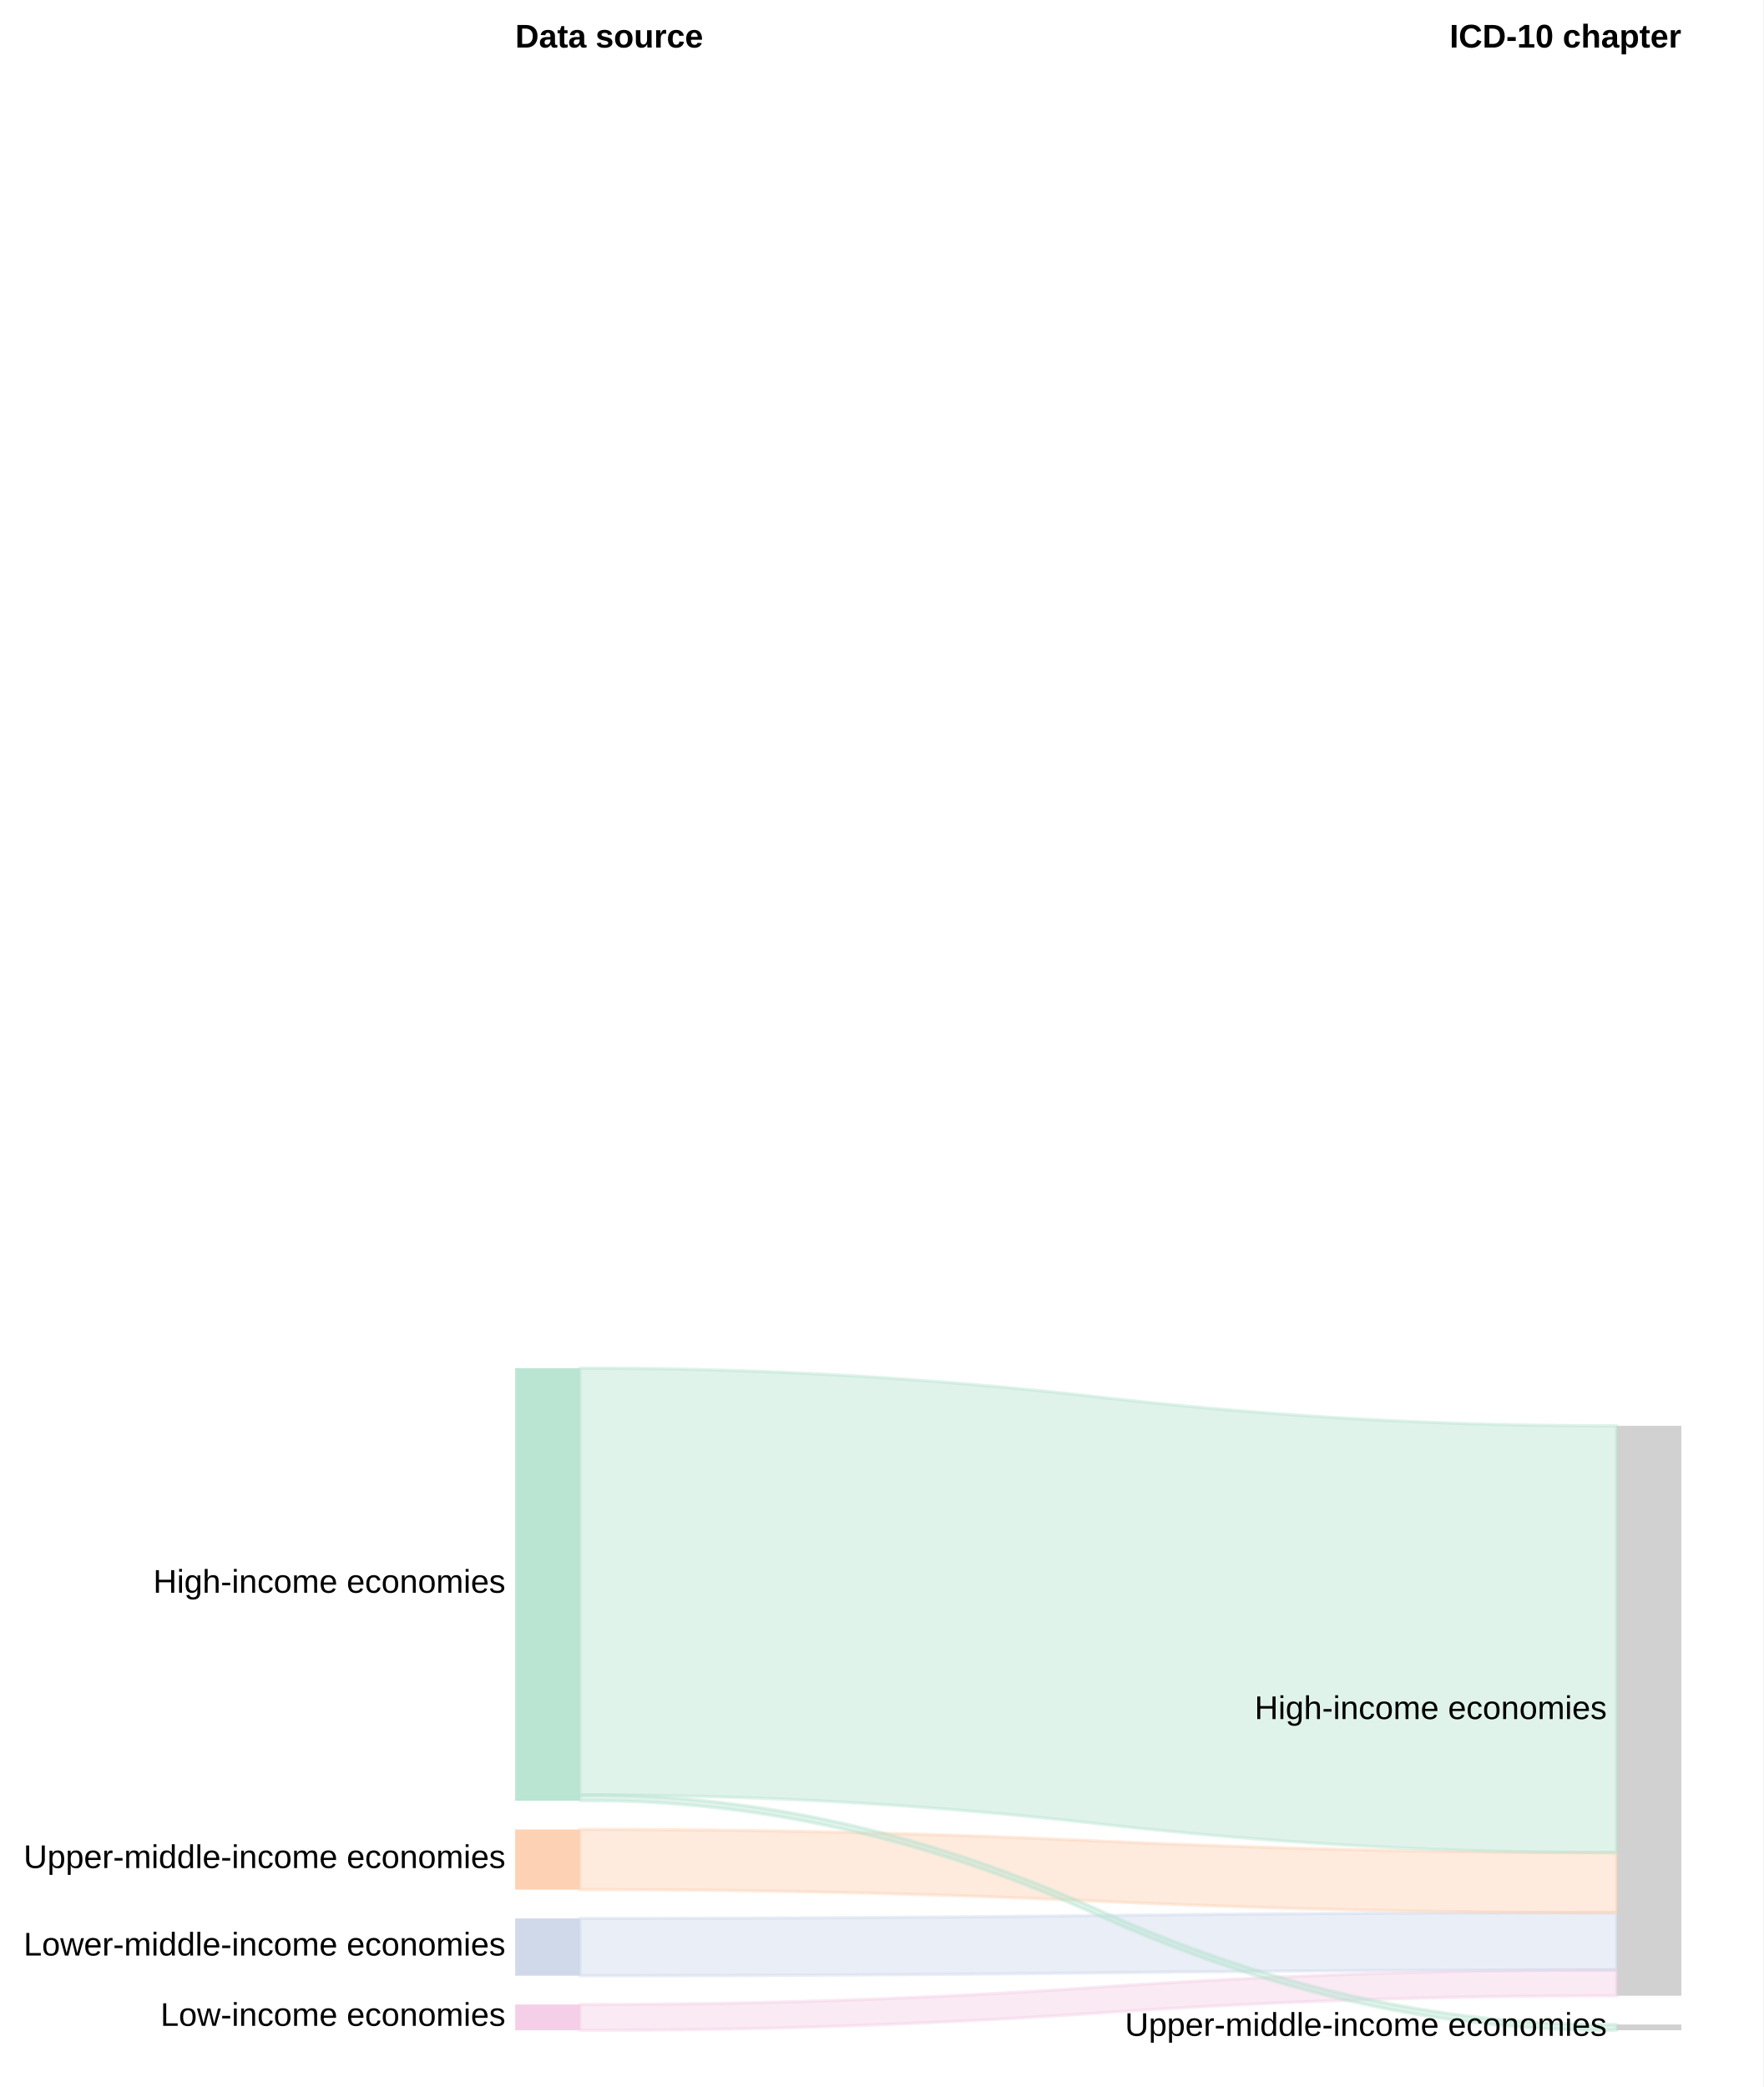
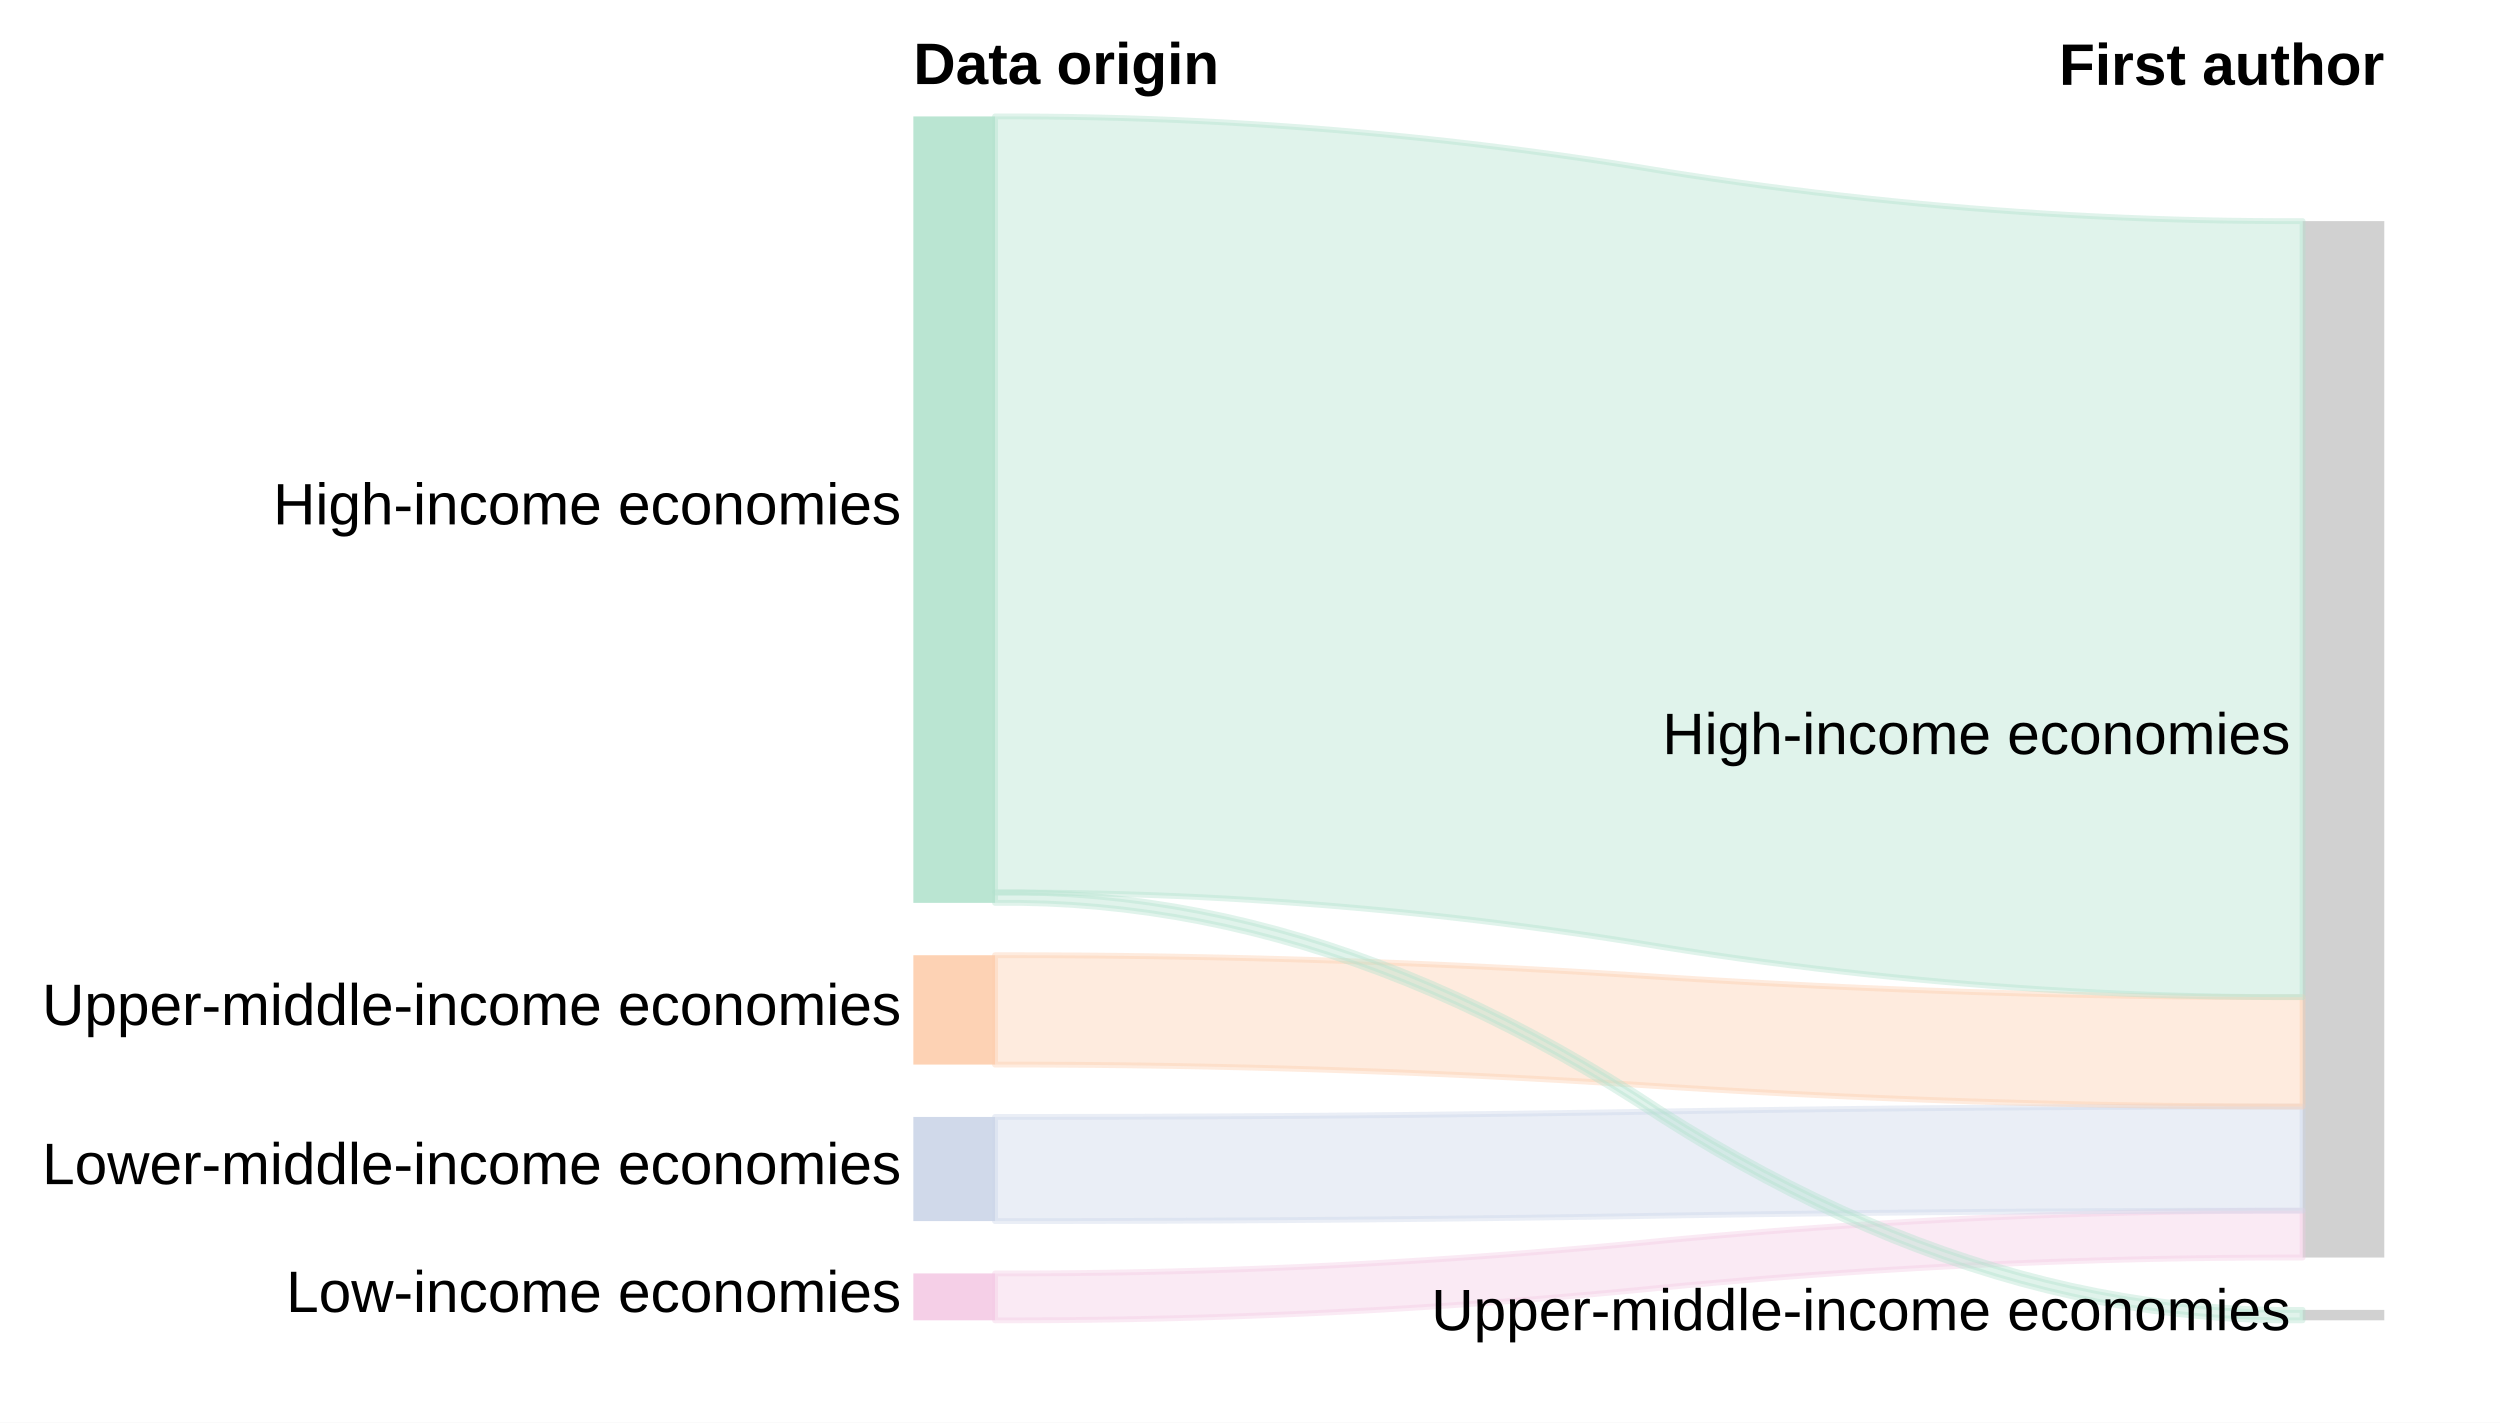
- <svg xmlns="http://www.w3.org/2000/svg" xmlns:xlink="http://www.w3.org/1999/xlink" width="536.923pt" height="635.524pt" viewBox="0 0 536.923 635.524" version="1.1">
+ <svg xmlns="http://www.w3.org/2000/svg" xmlns:xlink="http://www.w3.org/1999/xlink" width="427.032pt" height="243.008pt" viewBox="0 0 427.032 243.008" version="1.1">
  <defs>
    <style type="text/css">*{stroke-linejoin: round; stroke-linecap: butt}</style>
  </defs>
  <g id="figure_1">
    <g id="patch_1">
-       <path d="M 0 635.524  L 536.923 635.524  L 536.923 0  L 0 0  z " style="fill: #ffffff" />
+       <path d="M 0 243.008  L 427.032 243.008  L 427.032 0  L 0 0  z " style="fill: #ffffff" />
    </g>
    <g id="axes_1">
      <g id="PolyCollection_1">
-         <path d="M 156.878 610.395  L 156.878 618.244  L 176.605 618.244  L 176.605 610.395  L 176.605 610.395  L 156.878 610.395  z " clip-path="url(#p4e6291580a)" style="fill: #f4cae4; fill-opacity: 0.9" />
+         <path d="M 156.013 217.519  L 156.013 225.526  L 169.971 225.526  L 169.971 217.519  L 169.971 217.519  L 156.013 217.519  z " clip-path="url(#pedfbc799ae)" style="fill: #f4cae4; fill-opacity: 0.9" />
      </g>
      <g id="PolyCollection_2">
-         <path d="M 156.878 584.186  L 156.878 601.63  L 176.605 601.63  L 176.605 584.186  L 176.605 584.186  L 156.878 584.186  z " clip-path="url(#p4e6291580a)" style="fill: #cbd5e8; fill-opacity: 0.9" />
+         <path d="M 156.013 190.786  L 156.013 208.578  L 169.971 208.578  L 169.971 190.786  L 169.971 190.786  L 156.013 190.786  z " clip-path="url(#pedfbc799ae)" style="fill: #cbd5e8; fill-opacity: 0.9" />
      </g>
      <g id="PolyCollection_3">
-         <path d="M 156.878 557.106  L 156.878 575.421  L 176.605 575.421  L 176.605 557.106  L 176.605 557.106  L 156.878 557.106  z " clip-path="url(#p4e6291580a)" style="fill: #fdcdac; fill-opacity: 0.9" />
+         <path d="M 156.013 163.163  L 156.013 181.845  L 169.971 181.845  L 169.971 163.163  L 169.971 163.163  L 156.013 163.163  z " clip-path="url(#pedfbc799ae)" style="fill: #fdcdac; fill-opacity: 0.9" />
      </g>
      <g id="PolyCollection_4">
-         <path d="M 156.878 416.644  L 156.878 548.34  L 176.605 548.34  L 176.605 416.644  L 176.605 416.644  L 156.878 416.644  z " clip-path="url(#p4e6291580a)" style="fill: #b3e2cd; fill-opacity: 0.9" />
+         <path d="M 156.013 19.888  L 156.013 154.222  L 169.971 154.222  L 169.971 19.888  L 169.971 19.888  L 156.013 19.888  z " clip-path="url(#pedfbc799ae)" style="fill: #b3e2cd; fill-opacity: 0.9" />
      </g>
      <g id="PolyCollection_5">
-         <path d="M 492.241 616.5  L 492.241 618.244  L 511.969 618.244  L 511.969 616.5  L 511.969 616.5  L 492.241 616.5  z " clip-path="url(#p4e6291580a)" style="fill: #cccccc; fill-opacity: 0.9" />
+         <path d="M 393.31 223.746  L 393.31 225.526  L 407.269 225.526  L 407.269 223.746  L 407.269 223.746  L 393.31 223.746  z " clip-path="url(#pedfbc799ae)" style="fill: #cccccc; fill-opacity: 0.9" />
      </g>
      <g id="PolyCollection_6">
-         <path d="M 492.241 434.175  L 492.241 607.735  L 511.969 607.735  L 511.969 434.175  L 511.969 434.175  L 492.241 434.175  z " clip-path="url(#p4e6291580a)" style="fill: #cccccc; fill-opacity: 0.9" />
+         <path d="M 393.31 37.769  L 393.31 214.806  L 407.269 214.806  L 407.269 37.769  L 407.269 37.769  L 393.31 37.769  z " clip-path="url(#pedfbc799ae)" style="fill: #cccccc; fill-opacity: 0.9" />
      </g>
      <g id="PolyCollection_7">
        <defs>
-           <path id="m4eb095f1cf" d="M 176.605 -25.129  L 176.605 -17.28  L 182.794 -17.28  L 188.983 -17.297  L 195.172 -17.33  L 201.361 -17.381  L 207.55 -17.448  L 213.739 -17.532  L 219.928 -17.633  L 226.117 -17.751  L 232.306 -17.885  L 238.495 -18.037  L 244.684 -18.205  L 250.872 -18.39  L 257.061 -18.592  L 263.25 -18.81  L 269.439 -19.046  L 275.628 -19.298  L 281.817 -19.567  L 288.006 -19.853  L 294.195 -20.155  L 300.384 -20.475  L 306.573 -20.811  L 312.762 -21.164  L 318.951 -21.534  L 325.14 -21.921  L 331.329 -22.325  L 337.518 -22.745  L 343.707 -23.149  L 349.896 -23.535  L 356.085 -23.905  L 362.274 -24.258  L 368.463 -24.595  L 374.651 -24.914  L 380.84 -25.217  L 387.029 -25.503  L 393.218 -25.772  L 399.407 -26.024  L 405.596 -26.259  L 411.785 -26.478  L 417.974 -26.68  L 424.163 -26.865  L 430.352 -27.033  L 436.541 -27.184  L 442.73 -27.319  L 448.919 -27.436  L 455.108 -27.537  L 461.297 -27.621  L 467.486 -27.689  L 473.675 -27.739  L 479.864 -27.773  L 486.053 -27.79  L 492.241 -27.79  L 492.241 -35.639  L 492.241 -35.639  L 486.053 -35.639  L 479.864 -35.622  L 473.675 -35.589  L 467.486 -35.538  L 461.297 -35.471  L 455.108 -35.387  L 448.919 -35.286  L 442.73 -35.168  L 436.541 -35.034  L 430.352 -34.882  L 424.163 -34.714  L 417.974 -34.529  L 411.785 -34.327  L 405.596 -34.109  L 399.407 -33.873  L 393.218 -33.621  L 387.029 -33.352  L 380.84 -33.066  L 374.651 -32.764  L 368.463 -32.444  L 362.274 -32.108  L 356.085 -31.755  L 349.896 -31.385  L 343.707 -30.998  L 337.518 -30.594  L 331.329 -30.174  L 325.14 -29.77  L 318.951 -29.384  L 312.762 -29.014  L 306.573 -28.661  L 300.384 -28.324  L 294.195 -28.005  L 288.006 -27.702  L 281.817 -27.416  L 275.628 -27.147  L 269.439 -26.895  L 263.25 -26.66  L 257.061 -26.441  L 250.872 -26.239  L 244.684 -26.054  L 238.495 -25.886  L 232.306 -25.735  L 226.117 -25.6  L 219.928 -25.483  L 213.739 -25.382  L 207.55 -25.298  L 201.361 -25.23  L 195.172 -25.18  L 188.983 -25.146  L 182.794 -25.129  L 176.605 -25.129  z " style="stroke: #f4cae4; stroke-opacity: 0.4" />
+           <path id="mc2a1c68311" d="M 169.971 -25.489  L 169.971 -17.482  L 174.35 -17.482  L 178.73 -17.499  L 183.109 -17.533  L 187.488 -17.585  L 191.867 -17.653  L 196.246 -17.739  L 200.626 -17.842  L 205.005 -17.962  L 209.384 -18.099  L 213.763 -18.254  L 218.142 -18.425  L 222.522 -18.614  L 226.901 -18.82  L 231.28 -19.043  L 235.659 -19.283  L 240.038 -19.54  L 244.418 -19.815  L 248.797 -20.106  L 253.176 -20.415  L 257.555 -20.741  L 261.934 -21.084  L 266.313 -21.444  L 270.693 -21.821  L 275.072 -22.216  L 279.451 -22.628  L 283.83 -23.056  L 288.209 -23.468  L 292.589 -23.862  L 296.968 -24.24  L 301.347 -24.6  L 305.726 -24.943  L 310.105 -25.269  L 314.485 -25.578  L 318.864 -25.869  L 323.243 -26.144  L 327.622 -26.401  L 332.001 -26.641  L 336.381 -26.864  L 340.76 -27.07  L 345.139 -27.259  L 349.518 -27.43  L 353.897 -27.584  L 358.277 -27.722  L 362.656 -27.842  L 367.035 -27.945  L 371.414 -28.03  L 375.793 -28.099  L 380.172 -28.15  L 384.552 -28.185  L 388.931 -28.202  L 393.31 -28.202  L 393.31 -36.209  L 393.31 -36.209  L 388.931 -36.209  L 384.552 -36.191  L 380.172 -36.157  L 375.793 -36.106  L 371.414 -36.037  L 367.035 -35.951  L 362.656 -35.848  L 358.277 -35.728  L 353.897 -35.591  L 349.518 -35.437  L 345.139 -35.265  L 340.76 -35.077  L 336.381 -34.871  L 332.001 -34.648  L 327.622 -34.408  L 323.243 -34.15  L 318.864 -33.876  L 314.485 -33.584  L 310.105 -33.276  L 305.726 -32.95  L 301.347 -32.607  L 296.968 -32.246  L 292.589 -31.869  L 288.209 -31.475  L 283.83 -31.063  L 279.451 -30.634  L 275.072 -30.223  L 270.693 -29.828  L 266.313 -29.451  L 261.934 -29.091  L 257.555 -28.747  L 253.176 -28.422  L 248.797 -28.113  L 244.418 -27.821  L 240.038 -27.547  L 235.659 -27.29  L 231.28 -27.049  L 226.901 -26.826  L 222.522 -26.621  L 218.142 -26.432  L 213.763 -26.26  L 209.384 -26.106  L 205.005 -25.969  L 200.626 -25.849  L 196.246 -25.746  L 191.867 -25.66  L 187.488 -25.591  L 183.109 -25.54  L 178.73 -25.506  L 174.35 -25.489  L 169.971 -25.489  z " style="stroke: #f4cae4; stroke-opacity: 0.4" />
        </defs>
-         <g clip-path="url(#p4e6291580a)">
-           <use xlink:href="#m4eb095f1cf" x="0" y="635.524" style="fill: #f4cae4; fill-opacity: 0.4; stroke: #f4cae4; stroke-opacity: 0.4" />
+         <g clip-path="url(#pedfbc799ae)">
+           <use xlink:href="#mc2a1c68311" x="0" y="243.008" style="fill: #f4cae4; fill-opacity: 0.4; stroke: #f4cae4; stroke-opacity: 0.4" />
        </g>
      </g>
      <g id="PolyCollection_8">
        <defs>
-           <path id="m36ddf445d9" d="M 176.605 -51.338  L 176.605 -33.895  L 182.794 -33.895  L 188.983 -33.897  L 195.172 -33.903  L 201.361 -33.911  L 207.55 -33.923  L 213.739 -33.937  L 219.928 -33.953  L 226.117 -33.973  L 232.306 -33.995  L 238.495 -34.02  L 244.684 -34.048  L 250.872 -34.079  L 257.061 -34.112  L 263.25 -34.149  L 269.439 -34.188  L 275.628 -34.23  L 281.817 -34.274  L 288.006 -34.322  L 294.195 -34.372  L 300.384 -34.425  L 306.573 -34.481  L 312.762 -34.539  L 318.951 -34.601  L 325.14 -34.665  L 331.329 -34.732  L 337.518 -34.802  L 343.707 -34.869  L 349.896 -34.933  L 356.085 -34.994  L 362.274 -35.053  L 368.463 -35.109  L 374.651 -35.162  L 380.84 -35.212  L 387.029 -35.259  L 393.218 -35.304  L 399.407 -35.346  L 405.596 -35.385  L 411.785 -35.421  L 417.974 -35.455  L 424.163 -35.485  L 430.352 -35.513  L 436.541 -35.539  L 442.73 -35.561  L 448.919 -35.58  L 455.108 -35.597  L 461.297 -35.611  L 467.486 -35.622  L 473.675 -35.631  L 479.864 -35.636  L 486.053 -35.639  L 492.241 -35.639  L 492.241 -53.082  L 492.241 -53.082  L 486.053 -53.082  L 479.864 -53.079  L 473.675 -53.074  L 467.486 -53.065  L 461.297 -53.054  L 455.108 -53.04  L 448.919 -53.024  L 442.73 -53.004  L 436.541 -52.982  L 430.352 -52.957  L 424.163 -52.929  L 417.974 -52.898  L 411.785 -52.865  L 405.596 -52.828  L 399.407 -52.789  L 393.218 -52.747  L 387.029 -52.703  L 380.84 -52.655  L 374.651 -52.605  L 368.463 -52.552  L 362.274 -52.496  L 356.085 -52.438  L 349.896 -52.376  L 343.707 -52.312  L 337.518 -52.245  L 331.329 -52.175  L 325.14 -52.108  L 318.951 -52.044  L 312.762 -51.983  L 306.573 -51.924  L 300.384 -51.868  L 294.195 -51.815  L 288.006 -51.765  L 281.817 -51.717  L 275.628 -51.673  L 269.439 -51.631  L 263.25 -51.592  L 257.061 -51.556  L 250.872 -51.522  L 244.684 -51.491  L 238.495 -51.463  L 232.306 -51.438  L 226.117 -51.416  L 219.928 -51.396  L 213.739 -51.38  L 207.55 -51.366  L 201.361 -51.355  L 195.172 -51.346  L 188.983 -51.341  L 182.794 -51.338  L 176.605 -51.338  z " style="stroke: #cbd5e8; stroke-opacity: 0.4" />
+           <path id="m8a5075292c" d="M 169.971 -52.222  L 169.971 -34.429  L 174.35 -34.429  L 178.73 -34.432  L 183.109 -34.438  L 187.488 -34.446  L 191.867 -34.458  L 196.246 -34.472  L 200.626 -34.489  L 205.005 -34.509  L 209.384 -34.532  L 213.763 -34.557  L 218.142 -34.586  L 222.522 -34.617  L 226.901 -34.651  L 231.28 -34.688  L 235.659 -34.728  L 240.038 -34.771  L 244.418 -34.817  L 248.797 -34.865  L 253.176 -34.916  L 257.555 -34.97  L 261.934 -35.027  L 266.313 -35.087  L 270.693 -35.15  L 275.072 -35.215  L 279.451 -35.283  L 283.83 -35.355  L 288.209 -35.423  L 292.589 -35.488  L 296.968 -35.551  L 301.347 -35.611  L 305.726 -35.668  L 310.105 -35.722  L 314.485 -35.773  L 318.864 -35.821  L 323.243 -35.867  L 327.622 -35.91  L 332.001 -35.95  L 336.381 -35.987  L 340.76 -36.021  L 345.139 -36.052  L 349.518 -36.081  L 353.897 -36.106  L 358.277 -36.129  L 362.656 -36.149  L 367.035 -36.166  L 371.414 -36.18  L 375.793 -36.192  L 380.172 -36.2  L 384.552 -36.206  L 388.931 -36.209  L 393.31 -36.209  L 393.31 -54.001  L 393.31 -54.001  L 388.931 -54.001  L 384.552 -53.998  L 380.172 -53.993  L 375.793 -53.984  L 371.414 -53.973  L 367.035 -53.959  L 362.656 -53.941  L 358.277 -53.922  L 353.897 -53.899  L 349.518 -53.873  L 345.139 -53.845  L 340.76 -53.813  L 336.381 -53.779  L 332.001 -53.742  L 327.622 -53.702  L 323.243 -53.66  L 318.864 -53.614  L 314.485 -53.566  L 310.105 -53.514  L 305.726 -53.46  L 301.347 -53.403  L 296.968 -53.344  L 292.589 -53.281  L 288.209 -53.216  L 283.83 -53.147  L 279.451 -53.076  L 275.072 -53.008  L 270.693 -52.942  L 266.313 -52.88  L 261.934 -52.82  L 257.555 -52.763  L 253.176 -52.709  L 248.797 -52.658  L 244.418 -52.609  L 240.038 -52.564  L 235.659 -52.521  L 231.28 -52.481  L 226.901 -52.444  L 222.522 -52.41  L 218.142 -52.379  L 213.763 -52.35  L 209.384 -52.324  L 205.005 -52.302  L 200.626 -52.282  L 196.246 -52.265  L 191.867 -52.25  L 187.488 -52.239  L 183.109 -52.231  L 178.73 -52.225  L 174.35 -52.222  L 169.971 -52.222  z " style="stroke: #cbd5e8; stroke-opacity: 0.4" />
        </defs>
-         <g clip-path="url(#p4e6291580a)">
-           <use xlink:href="#m36ddf445d9" x="0" y="635.524" style="fill: #cbd5e8; fill-opacity: 0.4; stroke: #cbd5e8; stroke-opacity: 0.4" />
+         <g clip-path="url(#pedfbc799ae)">
+           <use xlink:href="#m8a5075292c" x="0" y="243.008" style="fill: #cbd5e8; fill-opacity: 0.4; stroke: #cbd5e8; stroke-opacity: 0.4" />
        </g>
      </g>
      <g id="PolyCollection_9">
        <defs>
-           <path id="m1c723a6a9f" d="M 176.605 -78.418  L 176.605 -60.103  L 182.794 -60.103  L 188.983 -60.092  L 195.172 -60.069  L 201.361 -60.036  L 207.55 -59.991  L 213.739 -59.935  L 219.928 -59.867  L 226.117 -59.789  L 232.306 -59.699  L 238.495 -59.598  L 244.684 -59.485  L 250.872 -59.362  L 257.061 -59.227  L 263.25 -59.081  L 269.439 -58.924  L 275.628 -58.755  L 281.817 -58.575  L 288.006 -58.384  L 294.195 -58.182  L 300.384 -57.969  L 306.573 -57.744  L 312.762 -57.508  L 318.951 -57.261  L 325.14 -57.003  L 331.329 -56.733  L 337.518 -56.452  L 343.707 -56.183  L 349.896 -55.924  L 356.085 -55.677  L 362.274 -55.441  L 368.463 -55.217  L 374.651 -55.003  L 380.84 -54.801  L 387.029 -54.61  L 393.218 -54.43  L 399.407 -54.262  L 405.596 -54.104  L 411.785 -53.958  L 417.974 -53.824  L 424.163 -53.7  L 430.352 -53.588  L 436.541 -53.487  L 442.73 -53.397  L 448.919 -53.318  L 455.108 -53.251  L 461.297 -53.195  L 467.486 -53.15  L 473.675 -53.116  L 479.864 -53.093  L 486.053 -53.082  L 492.241 -53.082  L 492.241 -71.398  L 492.241 -71.398  L 486.053 -71.398  L 479.864 -71.409  L 473.675 -71.431  L 467.486 -71.465  L 461.297 -71.51  L 455.108 -71.566  L 448.919 -71.633  L 442.73 -71.712  L 436.541 -71.802  L 430.352 -71.903  L 424.163 -72.015  L 417.974 -72.139  L 411.785 -72.274  L 405.596 -72.42  L 399.407 -72.577  L 393.218 -72.746  L 387.029 -72.925  L 380.84 -73.116  L 374.651 -73.319  L 368.463 -73.532  L 362.274 -73.757  L 356.085 -73.993  L 349.896 -74.24  L 343.707 -74.498  L 337.518 -74.768  L 331.329 -75.048  L 325.14 -75.318  L 318.951 -75.576  L 312.762 -75.824  L 306.573 -76.059  L 300.384 -76.284  L 294.195 -76.498  L 288.006 -76.7  L 281.817 -76.891  L 275.628 -77.07  L 269.439 -77.239  L 263.25 -77.396  L 257.061 -77.542  L 250.872 -77.677  L 244.684 -77.801  L 238.495 -77.913  L 232.306 -78.014  L 226.117 -78.104  L 219.928 -78.183  L 213.739 -78.25  L 207.55 -78.306  L 201.361 -78.351  L 195.172 -78.385  L 188.983 -78.407  L 182.794 -78.418  L 176.605 -78.418  z " style="stroke: #fdcdac; stroke-opacity: 0.4" />
+           <path id="m59f057c2e8" d="M 169.971 -79.845  L 169.971 -61.163  L 174.35 -61.163  L 178.73 -61.151  L 183.109 -61.128  L 187.488 -61.094  L 191.867 -61.048  L 196.246 -60.991  L 200.626 -60.922  L 205.005 -60.842  L 209.384 -60.75  L 213.763 -60.647  L 218.142 -60.533  L 222.522 -60.407  L 226.901 -60.269  L 231.28 -60.12  L 235.659 -59.96  L 240.038 -59.788  L 244.418 -59.604  L 248.797 -59.41  L 253.176 -59.203  L 257.555 -58.986  L 261.934 -58.756  L 266.313 -58.516  L 270.693 -58.264  L 275.072 -58  L 279.451 -57.725  L 283.83 -57.439  L 288.209 -57.164  L 292.589 -56.9  L 296.968 -56.648  L 301.347 -56.408  L 305.726 -56.178  L 310.105 -55.961  L 314.485 -55.754  L 318.864 -55.56  L 323.243 -55.376  L 327.622 -55.204  L 332.001 -55.044  L 336.381 -54.895  L 340.76 -54.757  L 345.139 -54.631  L 349.518 -54.517  L 353.897 -54.414  L 358.277 -54.322  L 362.656 -54.242  L 367.035 -54.173  L 371.414 -54.116  L 375.793 -54.07  L 380.172 -54.036  L 384.552 -54.013  L 388.931 -54.001  L 393.31 -54.001  L 393.31 -72.683  L 393.31 -72.683  L 388.931 -72.683  L 384.552 -72.695  L 380.172 -72.718  L 375.793 -72.752  L 371.414 -72.798  L 367.035 -72.855  L 362.656 -72.924  L 358.277 -73.004  L 353.897 -73.096  L 349.518 -73.199  L 345.139 -73.314  L 340.76 -73.44  L 336.381 -73.577  L 332.001 -73.726  L 327.622 -73.887  L 323.243 -74.058  L 318.864 -74.242  L 314.485 -74.437  L 310.105 -74.643  L 305.726 -74.861  L 301.347 -75.09  L 296.968 -75.33  L 292.589 -75.582  L 288.209 -75.846  L 283.83 -76.121  L 279.451 -76.407  L 275.072 -76.682  L 270.693 -76.946  L 266.313 -77.198  L 261.934 -77.439  L 257.555 -77.668  L 253.176 -77.886  L 248.797 -78.092  L 244.418 -78.287  L 240.038 -78.47  L 235.659 -78.642  L 231.28 -78.802  L 226.901 -78.951  L 222.522 -79.089  L 218.142 -79.215  L 213.763 -79.329  L 209.384 -79.433  L 205.005 -79.524  L 200.626 -79.604  L 196.246 -79.673  L 191.867 -79.73  L 187.488 -79.776  L 183.109 -79.811  L 178.73 -79.834  L 174.35 -79.845  L 169.971 -79.845  z " style="stroke: #fdcdac; stroke-opacity: 0.4" />
        </defs>
-         <g clip-path="url(#p4e6291580a)">
-           <use xlink:href="#m1c723a6a9f" x="0" y="635.524" style="fill: #fdcdac; fill-opacity: 0.4; stroke: #fdcdac; stroke-opacity: 0.4" />
+         <g clip-path="url(#pedfbc799ae)">
+           <use xlink:href="#m59f057c2e8" x="0" y="243.008" style="fill: #fdcdac; fill-opacity: 0.4; stroke: #fdcdac; stroke-opacity: 0.4" />
        </g>
      </g>
      <g id="PolyCollection_10">
        <defs>
-           <path id="m50de71a721" d="M 176.605 -88.928  L 176.605 -87.184  L 182.794 -87.184  L 188.983 -87.072  L 195.172 -86.848  L 201.361 -86.513  L 207.55 -86.065  L 213.739 -85.506  L 219.928 -84.835  L 226.117 -84.052  L 232.306 -83.157  L 238.495 -82.151  L 244.684 -81.032  L 250.872 -79.802  L 257.061 -78.46  L 263.25 -77.006  L 269.439 -75.44  L 275.628 -73.762  L 281.817 -71.973  L 288.006 -70.071  L 294.195 -68.058  L 300.384 -65.933  L 306.573 -63.696  L 312.762 -61.347  L 318.951 -58.887  L 325.14 -56.314  L 331.329 -53.63  L 337.518 -50.834  L 343.707 -48.149  L 349.896 -45.577  L 356.085 -43.116  L 362.274 -40.768  L 368.463 -38.531  L 374.651 -36.406  L 380.84 -34.392  L 387.029 -32.491  L 393.218 -30.702  L 399.407 -29.024  L 405.596 -27.458  L 411.785 -26.004  L 417.974 -24.662  L 424.163 -23.432  L 430.352 -22.313  L 436.541 -21.306  L 442.73 -20.412  L 448.919 -19.629  L 455.108 -18.958  L 461.297 -18.398  L 467.486 -17.951  L 473.675 -17.616  L 479.864 -17.392  L 486.053 -17.28  L 492.241 -17.28  L 492.241 -19.024  L 492.241 -19.024  L 486.053 -19.024  L 479.864 -19.136  L 473.675 -19.36  L 467.486 -19.695  L 461.297 -20.143  L 455.108 -20.702  L 448.919 -21.373  L 442.73 -22.156  L 436.541 -23.051  L 430.352 -24.057  L 424.163 -25.176  L 417.974 -26.406  L 411.785 -27.748  L 405.596 -29.202  L 399.407 -30.768  L 393.218 -32.446  L 387.029 -34.235  L 380.84 -36.137  L 374.651 -38.15  L 368.463 -40.275  L 362.274 -42.512  L 356.085 -44.861  L 349.896 -47.321  L 343.707 -49.894  L 337.518 -52.578  L 331.329 -55.374  L 325.14 -58.059  L 318.951 -60.631  L 312.762 -63.092  L 306.573 -65.44  L 300.384 -67.677  L 294.195 -69.802  L 288.006 -71.816  L 281.817 -73.717  L 275.628 -75.507  L 269.439 -77.184  L 263.25 -78.75  L 257.061 -80.204  L 250.872 -81.546  L 244.684 -82.776  L 238.495 -83.895  L 232.306 -84.902  L 226.117 -85.796  L 219.928 -86.579  L 213.739 -87.25  L 207.55 -87.81  L 201.361 -88.257  L 195.172 -88.592  L 188.983 -88.816  L 182.794 -88.928  L 176.605 -88.928  z " style="stroke: #b3e2cd; stroke-opacity: 0.4" />
+           <path id="mb0eadfb814" d="M 169.971 -90.565  L 169.971 -88.786  L 174.35 -88.786  L 178.73 -88.672  L 183.109 -88.444  L 187.488 -88.101  L 191.867 -87.645  L 196.246 -87.074  L 200.626 -86.39  L 205.005 -85.591  L 209.384 -84.679  L 213.763 -83.652  L 218.142 -82.511  L 222.522 -81.256  L 226.901 -79.887  L 231.28 -78.404  L 235.659 -76.807  L 240.038 -75.095  L 244.418 -73.27  L 248.797 -71.331  L 253.176 -69.277  L 257.555 -67.109  L 261.934 -64.828  L 266.313 -62.432  L 270.693 -59.922  L 275.072 -57.298  L 279.451 -54.56  L 283.83 -51.708  L 288.209 -48.97  L 292.589 -46.346  L 296.968 -43.836  L 301.347 -41.44  L 305.726 -39.158  L 310.105 -36.991  L 314.485 -34.937  L 318.864 -32.998  L 323.243 -31.172  L 327.622 -29.461  L 332.001 -27.864  L 336.381 -26.381  L 340.76 -25.012  L 345.139 -23.757  L 349.518 -22.616  L 353.897 -21.589  L 358.277 -20.676  L 362.656 -19.878  L 367.035 -19.193  L 371.414 -18.623  L 375.793 -18.166  L 380.172 -17.824  L 384.552 -17.596  L 388.931 -17.482  L 393.31 -17.482  L 393.31 -19.261  L 393.31 -19.261  L 388.931 -19.261  L 384.552 -19.375  L 380.172 -19.603  L 375.793 -19.946  L 371.414 -20.402  L 367.035 -20.972  L 362.656 -21.657  L 358.277 -22.456  L 353.897 -23.368  L 349.518 -24.395  L 345.139 -25.536  L 340.76 -26.791  L 336.381 -28.16  L 332.001 -29.643  L 327.622 -31.24  L 323.243 -32.952  L 318.864 -34.777  L 314.485 -36.716  L 310.105 -38.77  L 305.726 -40.938  L 301.347 -43.219  L 296.968 -45.615  L 292.589 -48.125  L 288.209 -50.749  L 283.83 -53.487  L 279.451 -56.339  L 275.072 -59.077  L 270.693 -61.701  L 266.313 -64.211  L 261.934 -66.607  L 257.555 -68.889  L 253.176 -71.056  L 248.797 -73.11  L 244.418 -75.049  L 240.038 -76.875  L 235.659 -78.586  L 231.28 -80.183  L 226.901 -81.666  L 222.522 -83.035  L 218.142 -84.29  L 213.763 -85.431  L 209.384 -86.458  L 205.005 -87.371  L 200.626 -88.169  L 196.246 -88.854  L 191.867 -89.424  L 187.488 -89.881  L 183.109 -90.223  L 178.73 -90.451  L 174.35 -90.565  L 169.971 -90.565  z " style="stroke: #b3e2cd; stroke-opacity: 0.4" />
        </defs>
-         <g clip-path="url(#p4e6291580a)">
-           <use xlink:href="#m50de71a721" x="0" y="635.524" style="fill: #b3e2cd; fill-opacity: 0.4; stroke: #b3e2cd; stroke-opacity: 0.4" />
+         <g clip-path="url(#pedfbc799ae)">
+           <use xlink:href="#mb0eadfb814" x="0" y="243.008" style="fill: #b3e2cd; fill-opacity: 0.4; stroke: #b3e2cd; stroke-opacity: 0.4" />
        </g>
      </g>
      <g id="PolyCollection_11">
        <defs>
-           <path id="mdf2347b423" d="M 176.605 -218.88  L 176.605 -88.928  L 182.794 -88.928  L 188.983 -88.9  L 195.172 -88.844  L 201.361 -88.76  L 207.55 -88.648  L 213.739 -88.507  L 219.928 -88.339  L 226.117 -88.143  L 232.306 -87.918  L 238.495 -87.666  L 244.684 -87.385  L 250.872 -87.077  L 257.061 -86.74  L 263.25 -86.376  L 269.439 -85.983  L 275.628 -85.562  L 281.817 -85.113  L 288.006 -84.637  L 294.195 -84.132  L 300.384 -83.599  L 306.573 -83.038  L 312.762 -82.449  L 318.951 -81.832  L 325.14 -81.187  L 331.329 -80.513  L 337.518 -79.812  L 343.707 -79.139  L 349.896 -78.494  L 356.085 -77.877  L 362.274 -77.288  L 368.463 -76.727  L 374.651 -76.194  L 380.84 -75.689  L 387.029 -75.212  L 393.218 -74.763  L 399.407 -74.343  L 405.596 -73.95  L 411.785 -73.585  L 417.974 -73.249  L 424.163 -72.94  L 430.352 -72.66  L 436.541 -72.407  L 442.73 -72.183  L 448.919 -71.987  L 455.108 -71.818  L 461.297 -71.678  L 467.486 -71.566  L 473.675 -71.482  L 479.864 -71.426  L 486.053 -71.398  L 492.241 -71.398  L 492.241 -201.35  L 492.241 -201.35  L 486.053 -201.35  L 479.864 -201.378  L 473.675 -201.434  L 467.486 -201.518  L 461.297 -201.63  L 455.108 -201.77  L 448.919 -201.939  L 442.73 -202.135  L 436.541 -202.359  L 430.352 -202.612  L 424.163 -202.892  L 417.974 -203.201  L 411.785 -203.537  L 405.596 -203.902  L 399.407 -204.295  L 393.218 -204.715  L 387.029 -205.164  L 380.84 -205.641  L 374.651 -206.146  L 368.463 -206.679  L 362.274 -207.24  L 356.085 -207.829  L 349.896 -208.446  L 343.707 -209.091  L 337.518 -209.764  L 331.329 -210.465  L 325.14 -211.139  L 318.951 -211.784  L 312.762 -212.401  L 306.573 -212.99  L 300.384 -213.551  L 294.195 -214.084  L 288.006 -214.589  L 281.817 -215.065  L 275.628 -215.514  L 269.439 -215.935  L 263.25 -216.328  L 257.061 -216.692  L 250.872 -217.029  L 244.684 -217.337  L 238.495 -217.618  L 232.306 -217.87  L 226.117 -218.095  L 219.928 -218.291  L 213.739 -218.459  L 207.55 -218.6  L 201.361 -218.712  L 195.172 -218.796  L 188.983 -218.852  L 182.794 -218.88  L 176.605 -218.88  z " style="stroke: #b3e2cd; stroke-opacity: 0.4" />
+           <path id="m050a58af34" d="M 169.971 -223.12  L 169.971 -90.565  L 174.35 -90.565  L 178.73 -90.536  L 183.109 -90.479  L 187.488 -90.393  L 191.867 -90.279  L 196.246 -90.136  L 200.626 -89.964  L 205.005 -89.764  L 209.384 -89.535  L 213.763 -89.278  L 218.142 -88.991  L 222.522 -88.677  L 226.901 -88.333  L 231.28 -87.961  L 235.659 -87.561  L 240.038 -87.132  L 244.418 -86.674  L 248.797 -86.188  L 253.176 -85.673  L 257.555 -85.129  L 261.934 -84.557  L 266.313 -83.956  L 270.693 -83.327  L 275.072 -82.669  L 279.451 -81.982  L 283.83 -81.267  L 288.209 -80.58  L 292.589 -79.922  L 296.968 -79.293  L 301.347 -78.692  L 305.726 -78.119  L 310.105 -77.576  L 314.485 -77.061  L 318.864 -76.575  L 323.243 -76.117  L 327.622 -75.688  L 332.001 -75.287  L 336.381 -74.915  L 340.76 -74.572  L 345.139 -74.257  L 349.518 -73.971  L 353.897 -73.713  L 358.277 -73.485  L 362.656 -73.284  L 367.035 -73.113  L 371.414 -72.97  L 375.793 -72.855  L 380.172 -72.769  L 384.552 -72.712  L 388.931 -72.683  L 393.31 -72.683  L 393.31 -205.238  L 393.31 -205.238  L 388.931 -205.238  L 384.552 -205.267  L 380.172 -205.324  L 375.793 -205.41  L 371.414 -205.525  L 367.035 -205.668  L 362.656 -205.839  L 358.277 -206.04  L 353.897 -206.268  L 349.518 -206.526  L 345.139 -206.812  L 340.76 -207.127  L 336.381 -207.47  L 332.001 -207.842  L 327.622 -208.243  L 323.243 -208.672  L 318.864 -209.129  L 314.485 -209.616  L 310.105 -210.131  L 305.726 -210.674  L 301.347 -211.247  L 296.968 -211.847  L 292.589 -212.477  L 288.209 -213.135  L 283.83 -213.822  L 279.451 -214.537  L 275.072 -215.224  L 270.693 -215.882  L 266.313 -216.511  L 261.934 -217.112  L 257.555 -217.684  L 253.176 -218.228  L 248.797 -218.743  L 244.418 -219.229  L 240.038 -219.687  L 235.659 -220.116  L 231.28 -220.516  L 226.901 -220.888  L 222.522 -221.232  L 218.142 -221.546  L 213.763 -221.833  L 209.384 -222.09  L 205.005 -222.319  L 200.626 -222.519  L 196.246 -222.691  L 191.867 -222.834  L 187.488 -222.948  L 183.109 -223.034  L 178.73 -223.091  L 174.35 -223.12  L 169.971 -223.12  z " style="stroke: #b3e2cd; stroke-opacity: 0.4" />
        </defs>
-         <g clip-path="url(#p4e6291580a)">
-           <use xlink:href="#mdf2347b423" x="0" y="635.524" style="fill: #b3e2cd; fill-opacity: 0.4; stroke: #b3e2cd; stroke-opacity: 0.4" />
+         <g clip-path="url(#pedfbc799ae)">
+           <use xlink:href="#m050a58af34" x="0" y="243.008" style="fill: #b3e2cd; fill-opacity: 0.4; stroke: #b3e2cd; stroke-opacity: 0.4" />
        </g>
      </g>
      <g id="text_1">
-         <text style="font: 10px 'Arial'; text-anchor: end" x="153.919" y="616.905" transform="rotate(-0 153.9187 616.9046)">Low-income economies</text>
+         <text style="font: 10px 'Arial'; text-anchor: end" x="153.919" y="224.107" transform="rotate(-0 153.9187 224.1075)">Low-income economies</text>
      </g>
      <g id="text_2">
-         <text style="font: 10px 'Arial'; text-anchor: end" x="153.919" y="595.493" transform="rotate(-0 153.9187 595.4931)">Lower-middle-income economies</text>
+         <text style="font: 10px 'Arial'; text-anchor: end" x="153.919" y="202.267" transform="rotate(-0 153.9187 202.2671)">Lower-middle-income economies</text>
      </g>
      <g id="text_3">
-         <text style="font: 10px 'Arial'; text-anchor: end" x="153.919" y="568.849" transform="rotate(-0 153.9187 568.8485)">Upper-middle-income economies</text>
+         <text style="font: 10px 'Arial'; text-anchor: end" x="153.919" y="175.089" transform="rotate(-0 153.9187 175.0889)">Upper-middle-income economies</text>
      </g>
      <g id="text_4">
-         <text style="font: 10px 'Arial'; text-anchor: end" x="153.919" y="485.019" transform="rotate(-0 153.9187 485.0189)">High-income economies</text>
+         <text style="font: 10px 'Arial'; text-anchor: end" x="153.919" y="89.581" transform="rotate(-0 153.9187 89.58124)">High-income economies</text>
      </g>
      <g id="text_5">
-         <text style="font: 10px 'Arial'; text-anchor: end" x="489.282" y="619.957" transform="rotate(-0 489.2824 619.9572)">Upper-middle-income economies</text>
+         <text style="font: 10px 'Arial'; text-anchor: end" x="391.216" y="227.221" transform="rotate(-0 391.2163 227.2212)">Upper-middle-income economies</text>
      </g>
      <g id="text_6">
-         <text style="font: 10px 'Arial'; text-anchor: end" x="489.282" y="523.481" transform="rotate(-0 489.2824 523.4812)">High-income economies</text>
+         <text style="font: 10px 'Arial'; text-anchor: end" x="391.216" y="128.814" transform="rotate(-0 391.2163 128.814)">High-income economies</text>
      </g>
      <g id="text_7">
-         <text style="font: 700 10px 'Arial'; text-anchor: start" x="156.878" y="14.48" transform="rotate(-0 156.8778 14.47969)">Data source</text>
+         <text style="font: 700 10px 'Arial'; text-anchor: start" x="156.013" y="14.358" transform="rotate(-0 156.0126 14.35781)">Data origin</text>
      </g>
      <g id="text_8">
-         <text style="font: 700 10px 'Arial'; text-anchor: end" x="511.969" y="14.48" transform="rotate(-0 511.9688 14.47969)">ICD-10 chapter</text>
+         <text style="font: 700 10px 'Arial'; text-anchor: end" x="407.269" y="14.489" transform="rotate(-0 407.2688 14.48906)">First author</text>
      </g>
    </g>
  </g>
  <defs>
-     <clipPath id="p4e6291580a">
-       <rect x="139.123" y="406.564" width="390.6" height="221.76" />
+     <clipPath id="pedfbc799ae">
+       <rect x="143.45" y="9.606" width="276.382" height="226.202" />
    </clipPath>
  </defs>
</svg>
